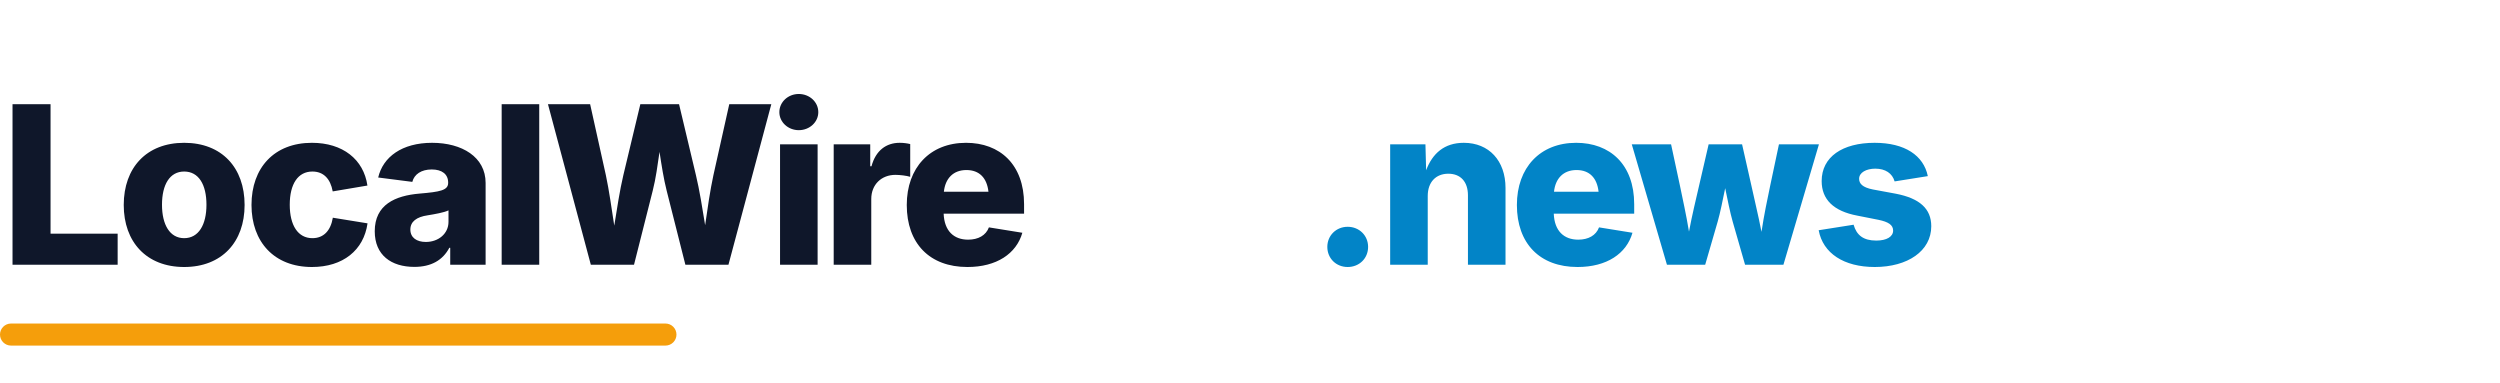
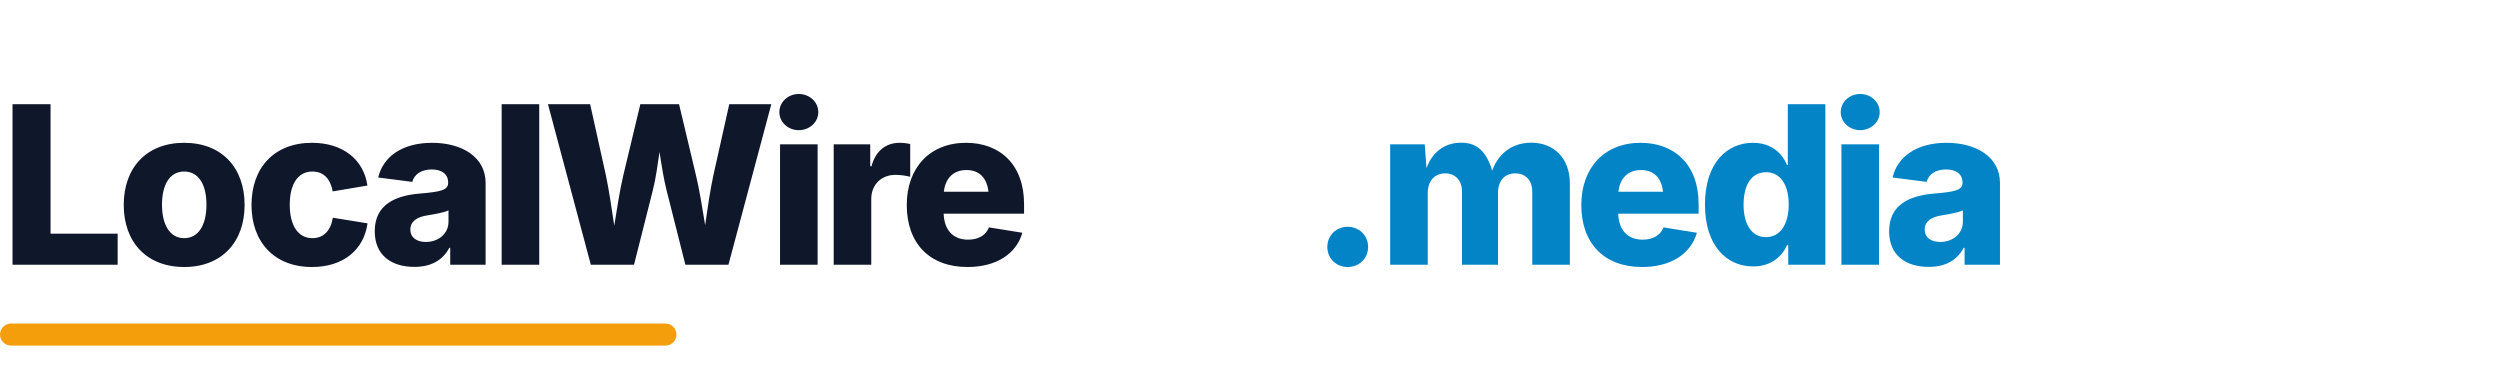
- <svg xmlns="http://www.w3.org/2000/svg" viewBox="0 0 340 52" role="img" aria-label="LocalWire.news">
+ <svg xmlns="http://www.w3.org/2000/svg" viewBox="0 0 340 52" role="img" aria-label="LocalWire.media">
  <text x="0" y="36" fill="#0f172a" font-family="Inter, ui-sans-serif, system-ui, sans-serif" font-size="30" font-weight="800" letter-spacing="-0.04em">LocalWire</text>
-   <text x="178" y="36" fill="#0284c7" font-family="Inter, ui-sans-serif, system-ui, sans-serif" font-size="30" font-weight="800" letter-spacing="-0.04em">.news</text>
+   <text x="178" y="36" fill="#0284c7" font-family="Inter, ui-sans-serif, system-ui, sans-serif" font-size="30" font-weight="800" letter-spacing="-0.04em">.media</text>
  <rect x="0" y="44" width="92" height="3" rx="1.5" fill="#f59e0b" />
</svg>
